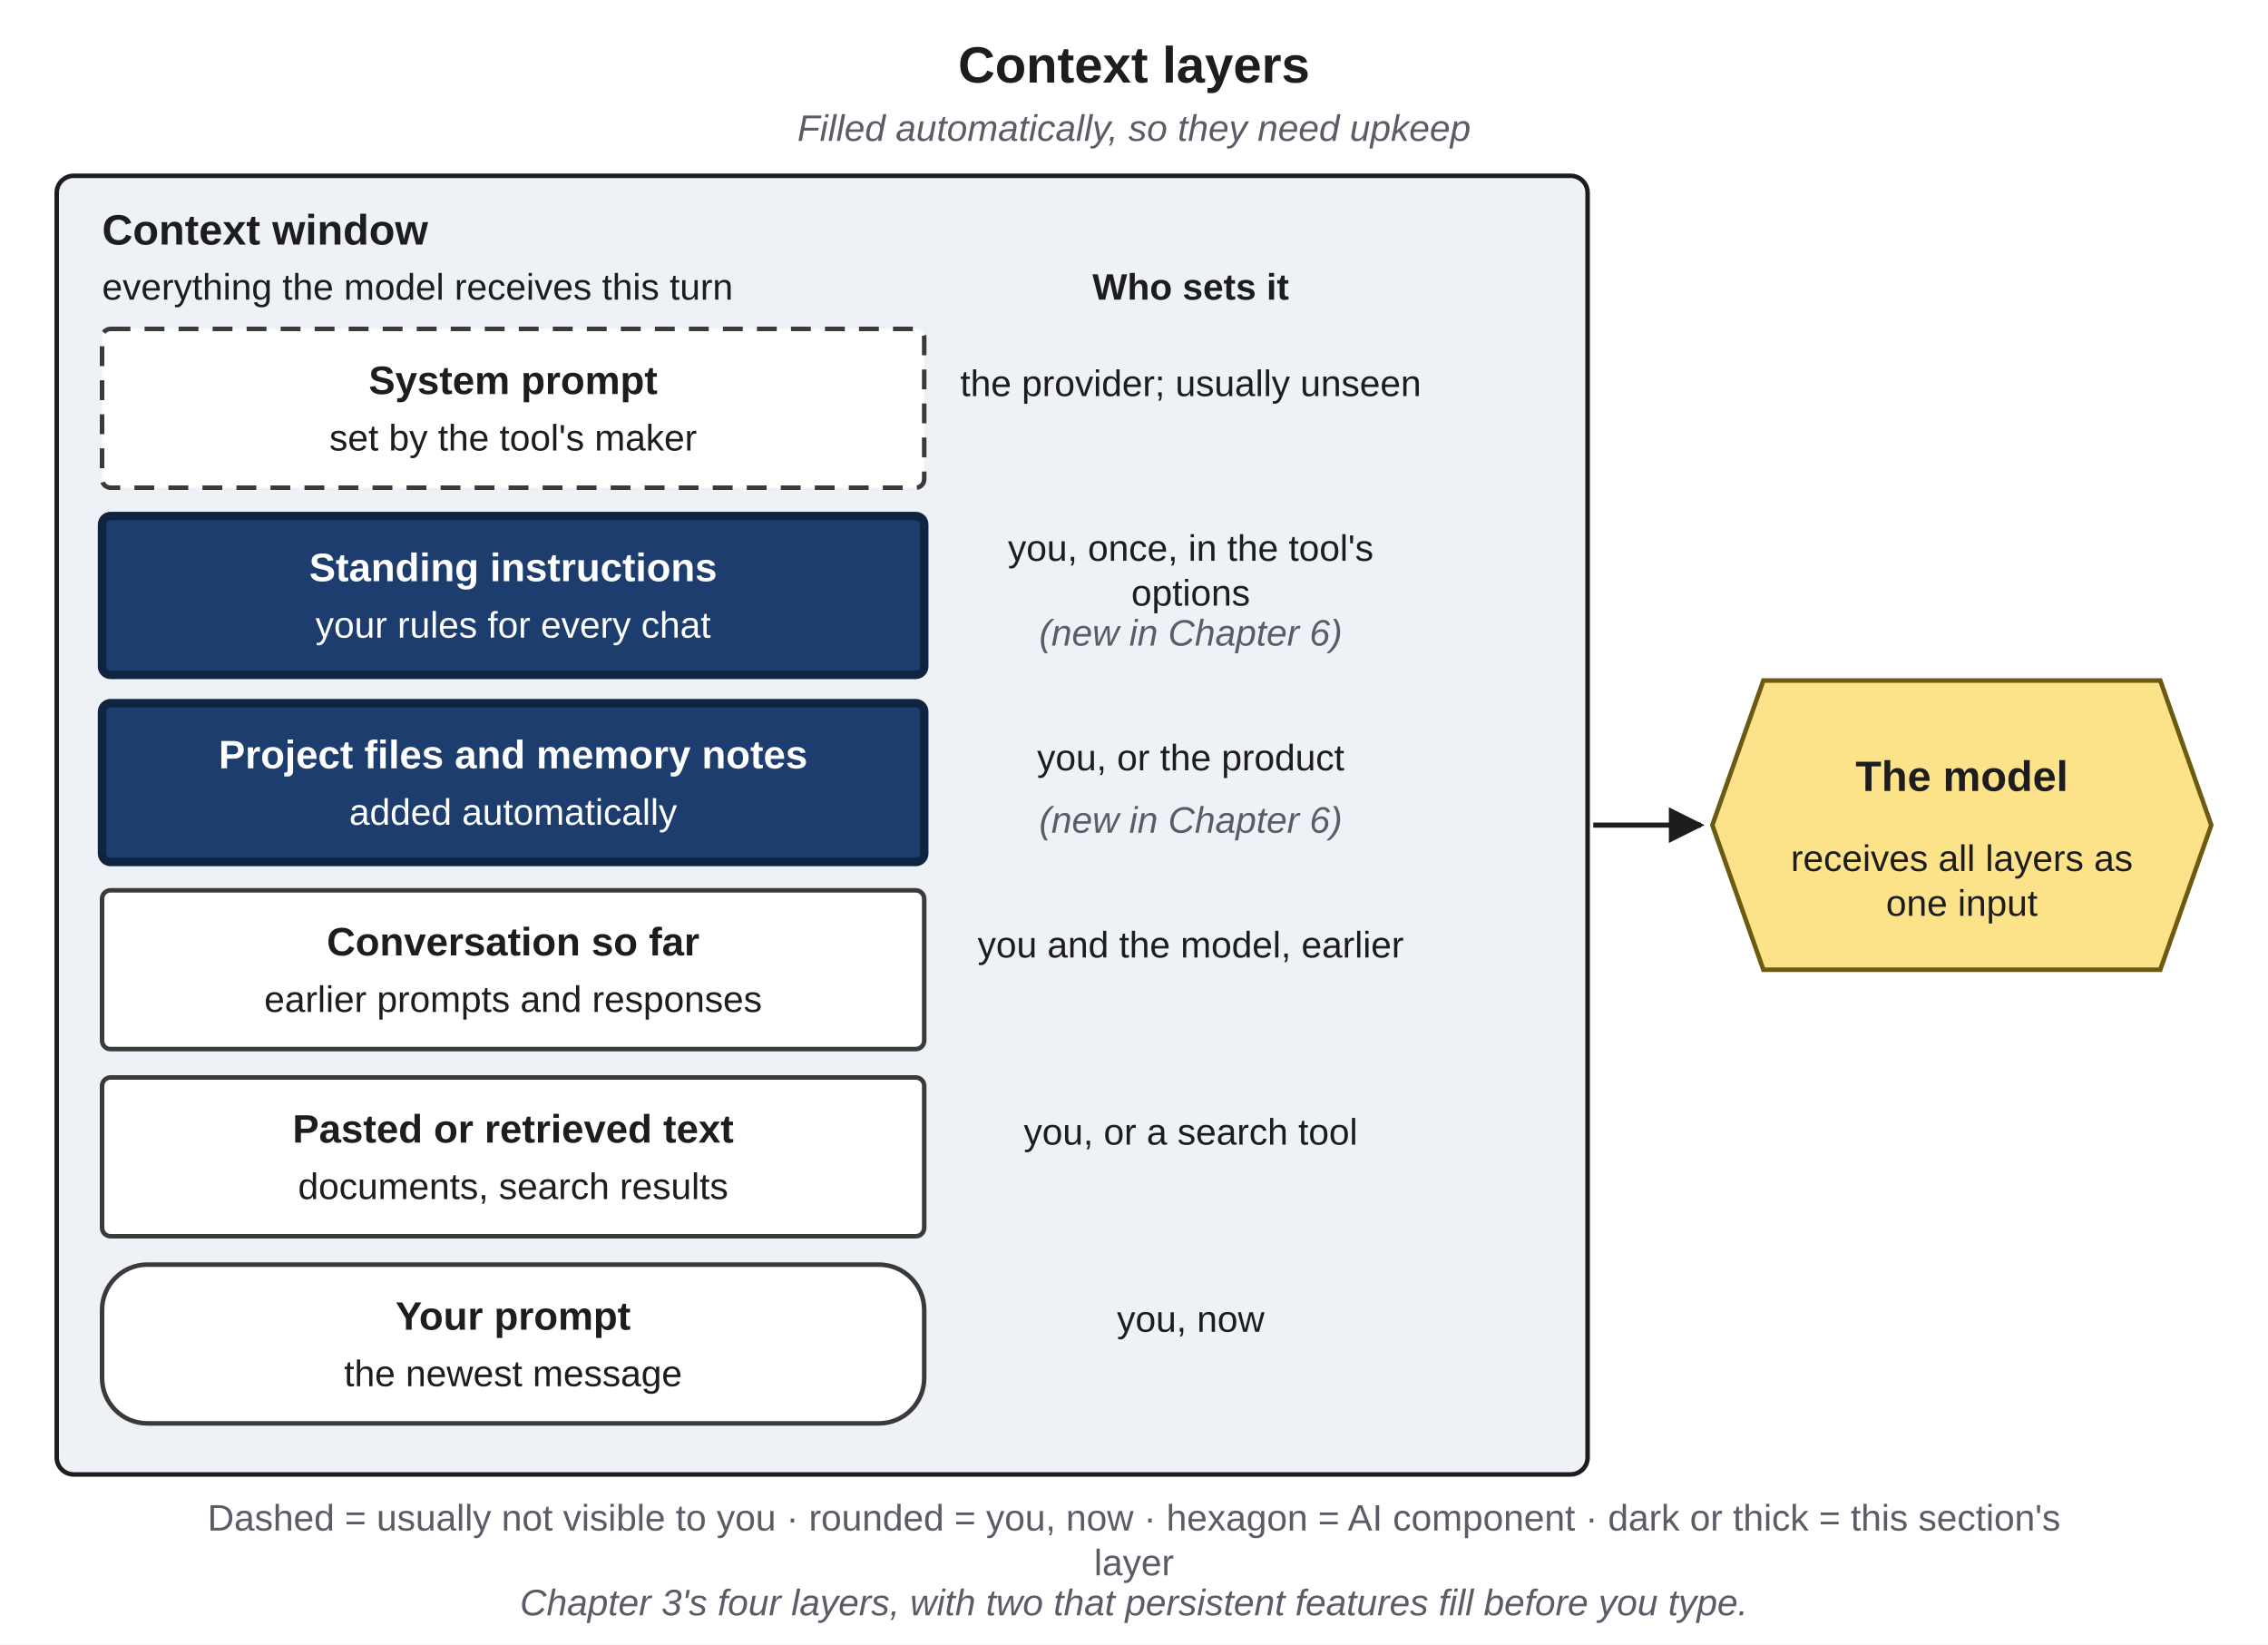
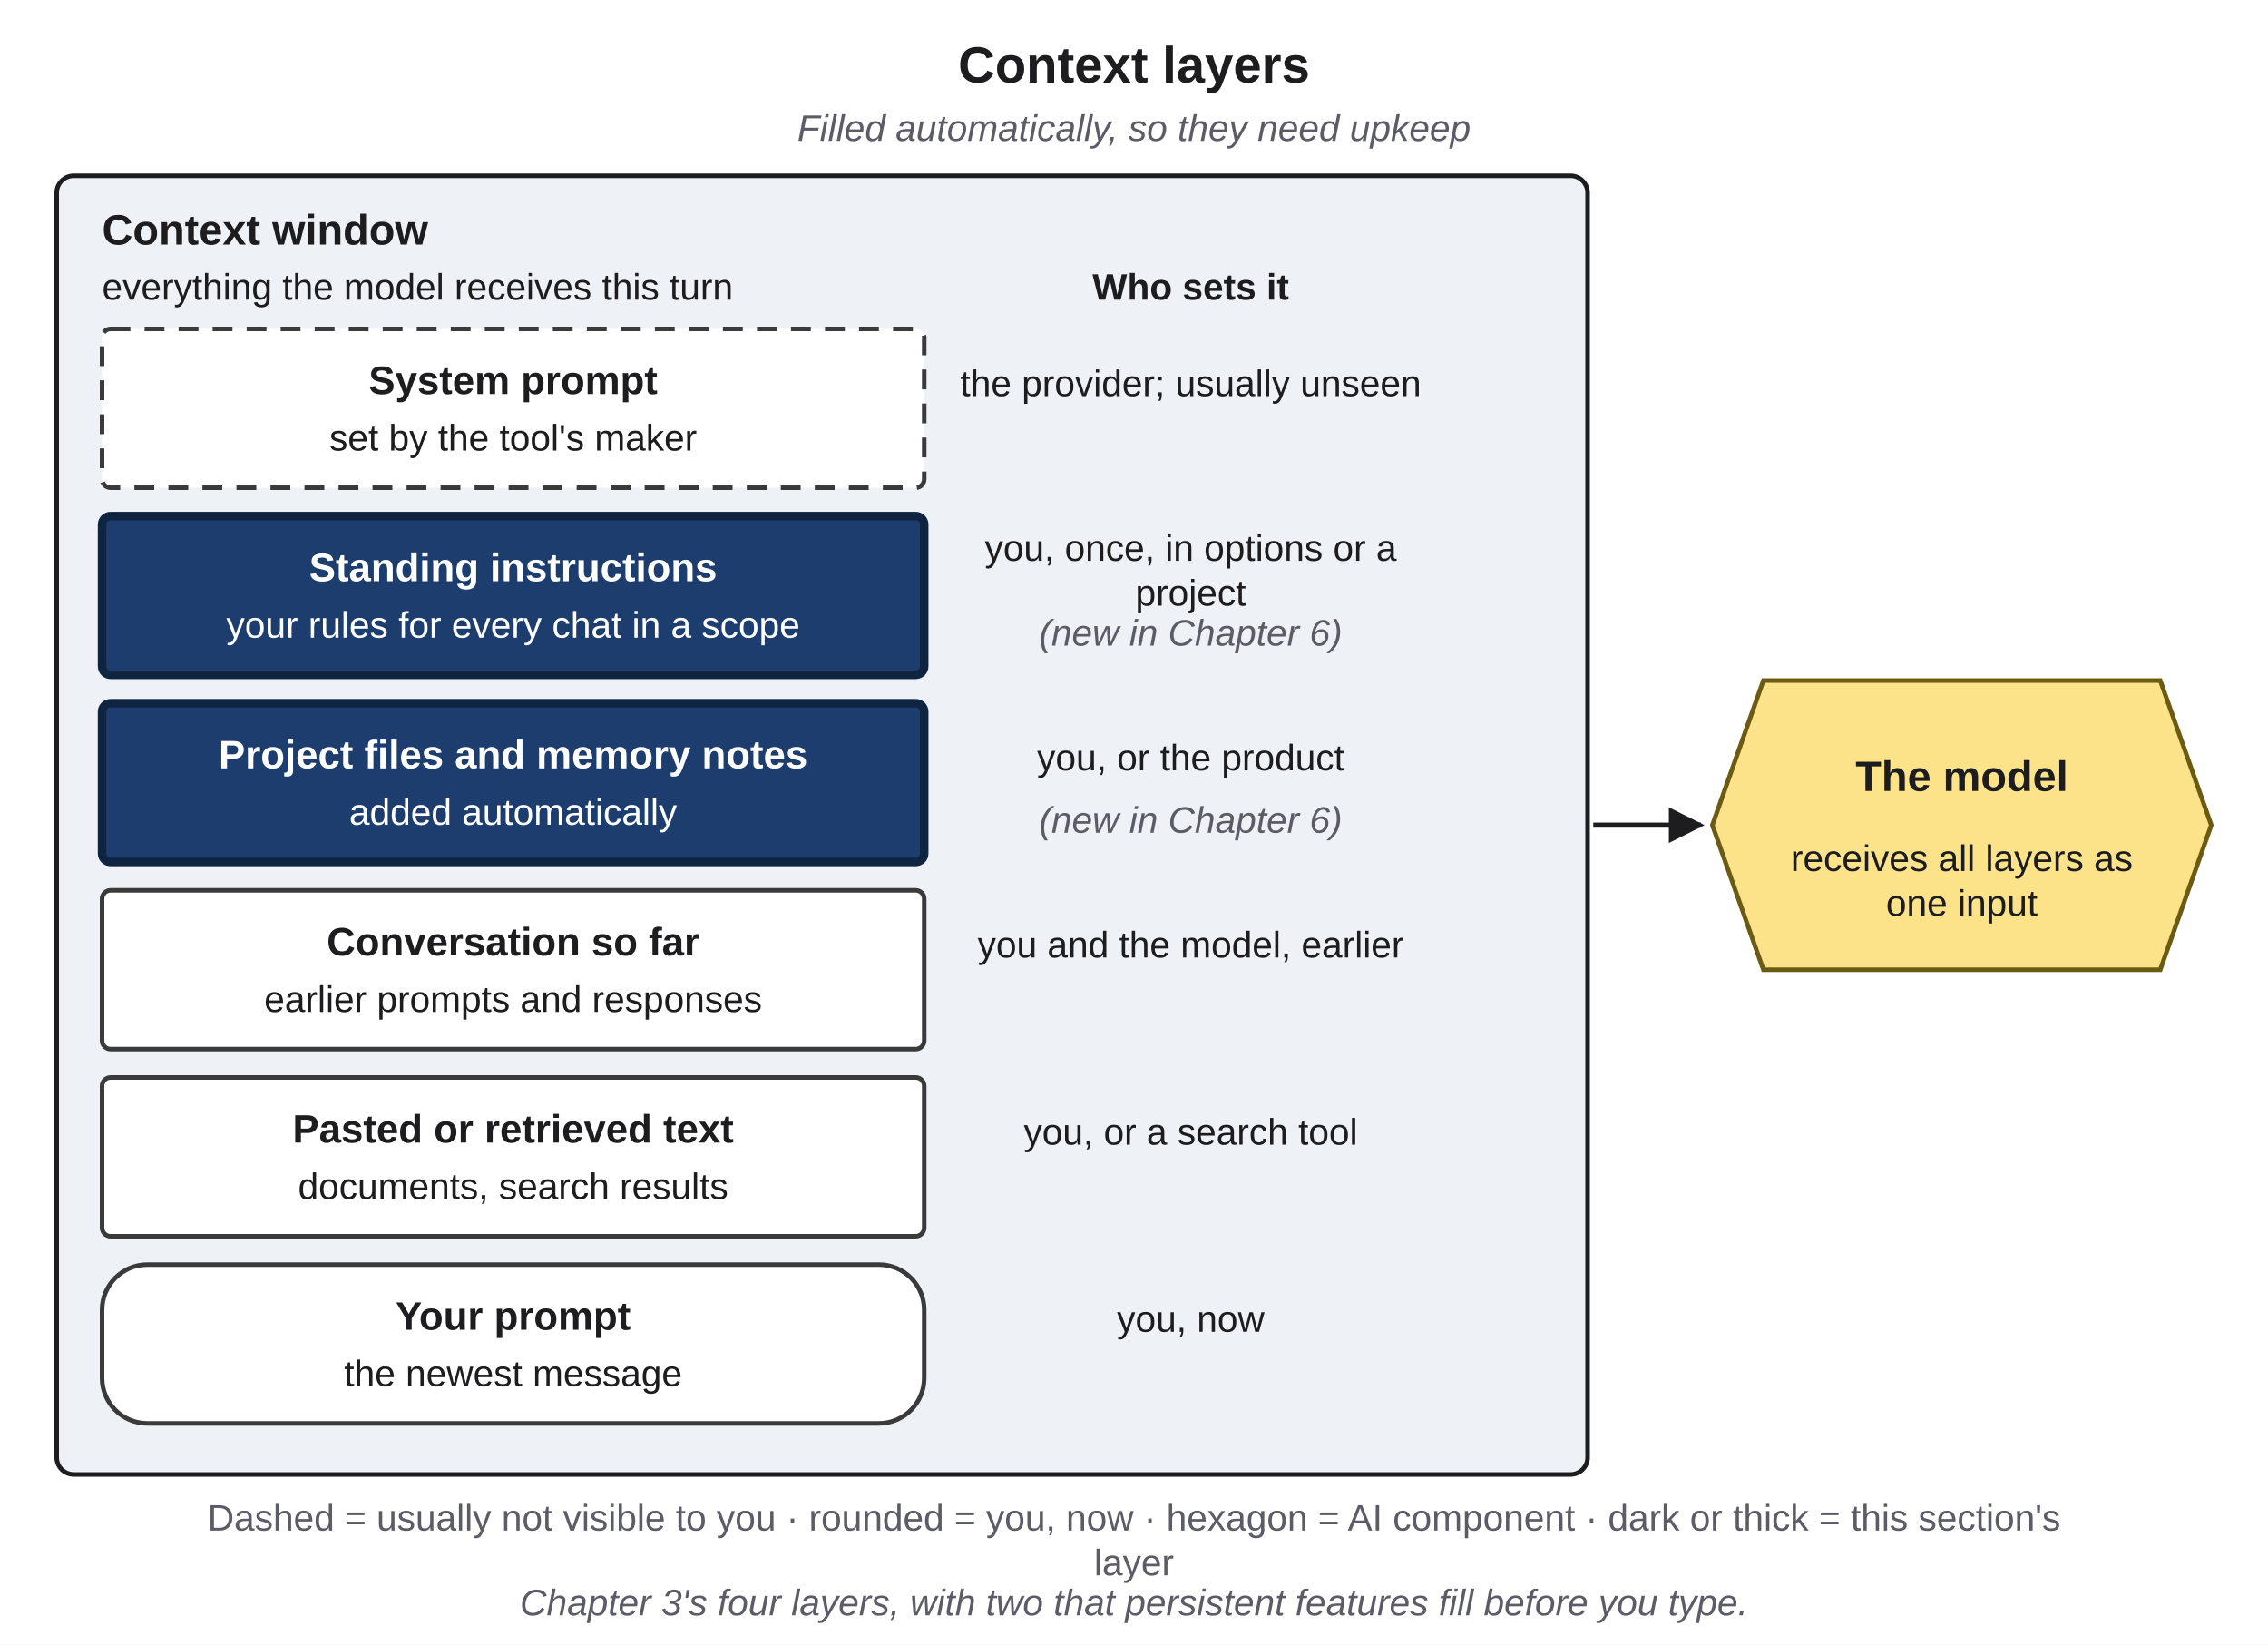
<svg xmlns="http://www.w3.org/2000/svg" viewBox="0 0 800 580" width="800" height="580" role="img" font-family="'Source Sans 3', 'Source Sans Pro', 'Helvetica Neue', Arial, sans-serif">
  <defs>
    <marker id="arrow-color" viewBox="0 0 10 10" refX="9" refY="5" markerWidth="7" markerHeight="7" orient="auto-start-reverse">
      <path d="M0,0 L10,5 L0,10 z" fill="#1D1D1F" />
    </marker>
    <pattern id="hatch" patternUnits="userSpaceOnUse" width="8" height="8" patternTransform="rotate(45)">
      <rect width="8" height="8" fill="#FFFFFF" />
      <line x1="0" y1="0" x2="0" y2="8" stroke="#9A9A9A" stroke-width="1.3" />
    </pattern>
    <pattern id="dots" patternUnits="userSpaceOnUse" width="7" height="7">
      <rect width="7" height="7" fill="#FFFFFF" />
      <circle cx="3.5" cy="3.5" r="1.2" fill="#000" />
    </pattern>
  </defs>
  <rect width="800" height="580" fill="#FFFFFF" />
  <text x="400.0" y="24.0" font-size="18" font-weight="700" text-anchor="middle" dominant-baseline="middle" fill="#1D1D1F" style="">Context layers</text>
  <text x="400.0" y="46.0" font-size="13" font-weight="normal" text-anchor="middle" dominant-baseline="middle" fill="#5C5C66" style="font-style:italic;">Filled automatically, so they need upkeep</text>
  <rect x="20" y="62" width="540" height="458" rx="6" fill="#EEF2F7" stroke="#1D1D1F" stroke-width="1.6" />
  <text x="36.0" y="82.0" font-size="15" font-weight="700" text-anchor="start" dominant-baseline="middle" fill="#1D1D1F" style="">Context window</text>
  <text x="36.0" y="102.0" font-size="13" font-weight="normal" text-anchor="start" dominant-baseline="middle" fill="#1D1D1F" style="">everything the model receives this turn</text>
  <text x="420.0" y="102.0" font-size="13" font-weight="700" text-anchor="middle" dominant-baseline="middle" fill="#1D1D1F" style="">Who sets it</text>
  <rect x="36" y="116" width="290" height="56" rx="3" fill="#FFFFFF" stroke="#3A3A3A" stroke-width="1.6" stroke-dasharray="7 5" />
  <text x="181.0" y="135.0" font-size="14" font-weight="600" text-anchor="middle" dominant-baseline="middle" fill="#1D1D1F" style="">System prompt</text>
  <text x="181.0" y="155.2" font-size="13" font-weight="normal" text-anchor="middle" dominant-baseline="middle" fill="#1D1D1F" style="">set by the tool's maker</text>
  <text x="420.0" y="136.0" font-size="13" font-weight="normal" text-anchor="middle" dominant-baseline="middle" fill="#1D1D1F" style="">the provider; usually unseen</text>
  <rect x="36" y="182" width="290" height="56" rx="3" fill="#1C3D6E" stroke="#0F2440" stroke-width="3" />
  <text x="181.0" y="201.0" font-size="14" font-weight="600" text-anchor="middle" dominant-baseline="middle" fill="#FFFFFF" style="">Standing instructions</text>
-   <text x="181.0" y="221.2" font-size="13" font-weight="normal" text-anchor="middle" dominant-baseline="middle" fill="#FFFFFF" style="">your rules for every chat</text>
-   <text x="420.0" y="194.1" font-size="13" font-weight="normal" text-anchor="middle" dominant-baseline="middle" fill="#1D1D1F" style="">you, once, in the tool's</text>
-   <text x="420.0" y="209.9" font-size="13" font-weight="normal" text-anchor="middle" dominant-baseline="middle" fill="#1D1D1F" style="">options</text>
+   <text x="181.0" y="221.2" font-size="13" font-weight="normal" text-anchor="middle" dominant-baseline="middle" fill="#FFFFFF" style="">your rules for every chat in a scope</text>
+   <text x="420.0" y="194.1" font-size="13" font-weight="normal" text-anchor="middle" dominant-baseline="middle" fill="#1D1D1F" style="">you, once, in options or a</text>
+   <text x="420.0" y="209.9" font-size="13" font-weight="normal" text-anchor="middle" dominant-baseline="middle" fill="#1D1D1F" style="">project</text>
  <text x="420.0" y="224.0" font-size="13" font-weight="normal" text-anchor="middle" dominant-baseline="middle" fill="#5C5C66" style="font-style:italic;">(new in Chapter 6)</text>
  <rect x="36" y="248" width="290" height="56" rx="3" fill="#1C3D6E" stroke="#0F2440" stroke-width="3" />
  <text x="181.0" y="267.0" font-size="14" font-weight="600" text-anchor="middle" dominant-baseline="middle" fill="#FFFFFF" style="">Project files and memory notes</text>
  <text x="181.0" y="287.2" font-size="13" font-weight="normal" text-anchor="middle" dominant-baseline="middle" fill="#FFFFFF" style="">added automatically</text>
  <text x="420.0" y="268.0" font-size="13" font-weight="normal" text-anchor="middle" dominant-baseline="middle" fill="#1D1D1F" style="">you, or the product</text>
  <text x="420.0" y="290.0" font-size="13" font-weight="normal" text-anchor="middle" dominant-baseline="middle" fill="#5C5C66" style="font-style:italic;">(new in Chapter 6)</text>
  <rect x="36" y="314" width="290" height="56" rx="3" fill="#FFFFFF" stroke="#3A3A3A" stroke-width="1.6" />
  <text x="181.0" y="333.0" font-size="14" font-weight="600" text-anchor="middle" dominant-baseline="middle" fill="#1D1D1F" style="">Conversation so far</text>
  <text x="181.0" y="353.2" font-size="13" font-weight="normal" text-anchor="middle" dominant-baseline="middle" fill="#1D1D1F" style="">earlier prompts and responses</text>
  <text x="420.0" y="334.0" font-size="13" font-weight="normal" text-anchor="middle" dominant-baseline="middle" fill="#1D1D1F" style="">you and the model, earlier</text>
  <rect x="36" y="380" width="290" height="56" rx="3" fill="#FFFFFF" stroke="#3A3A3A" stroke-width="1.6" />
  <text x="181.0" y="399.0" font-size="14" font-weight="600" text-anchor="middle" dominant-baseline="middle" fill="#1D1D1F" style="">Pasted or retrieved text</text>
  <text x="181.0" y="419.2" font-size="13" font-weight="normal" text-anchor="middle" dominant-baseline="middle" fill="#1D1D1F" style="">documents, search results</text>
  <text x="420.0" y="400.0" font-size="13" font-weight="normal" text-anchor="middle" dominant-baseline="middle" fill="#1D1D1F" style="">you, or a search tool</text>
  <rect x="36" y="446" width="290" height="56" rx="16" fill="#FFFFFF" stroke="#3A3A3A" stroke-width="1.6" />
  <text x="181.0" y="465.0" font-size="14" font-weight="600" text-anchor="middle" dominant-baseline="middle" fill="#1D1D1F" style="">Your prompt</text>
  <text x="181.0" y="485.2" font-size="13" font-weight="normal" text-anchor="middle" dominant-baseline="middle" fill="#1D1D1F" style="">the newest message</text>
  <text x="420.0" y="466.0" font-size="13" font-weight="normal" text-anchor="middle" dominant-baseline="middle" fill="#1D1D1F" style="">you, now</text>
  <path d="M562.0,291.0 L600.0,291.0" fill="none" stroke="#1D1D1F" stroke-width="1.8" marker-end="url(#arrow-color)" />
  <polygon points="622.0,240.0 762.0,240.0 780.0,291.0 762.0,342.0 622.0,342.0 604.0,291.0" fill="#FCE38A" stroke="#6B5A12" stroke-width="1.6" />
  <text x="692.0" y="274.7" font-size="15" font-weight="600" text-anchor="middle" dominant-baseline="middle" fill="#1D1D1F" style="">The model</text>
  <text x="692.0" y="303.5" font-size="13" font-weight="normal" text-anchor="middle" dominant-baseline="middle" fill="#1D1D1F" style="">receives all layers as</text>
  <text x="692.0" y="319.3" font-size="13" font-weight="normal" text-anchor="middle" dominant-baseline="middle" fill="#1D1D1F" style="">one input</text>
  <text x="400.0" y="536.1" font-size="13" font-weight="normal" text-anchor="middle" dominant-baseline="middle" fill="#5C5C66" style="">Dashed = usually not visible to you · rounded = you, now · hexagon = AI component · dark or thick = this section's</text>
  <text x="400.0" y="551.9" font-size="13" font-weight="normal" text-anchor="middle" dominant-baseline="middle" fill="#5C5C66" style="">layer</text>
  <text x="400.0" y="566.0" font-size="13" font-weight="normal" text-anchor="middle" dominant-baseline="middle" fill="#5C5C66" style="font-style:italic;">Chapter 3's four layers, with two that persistent features fill before you type.</text>
</svg>
